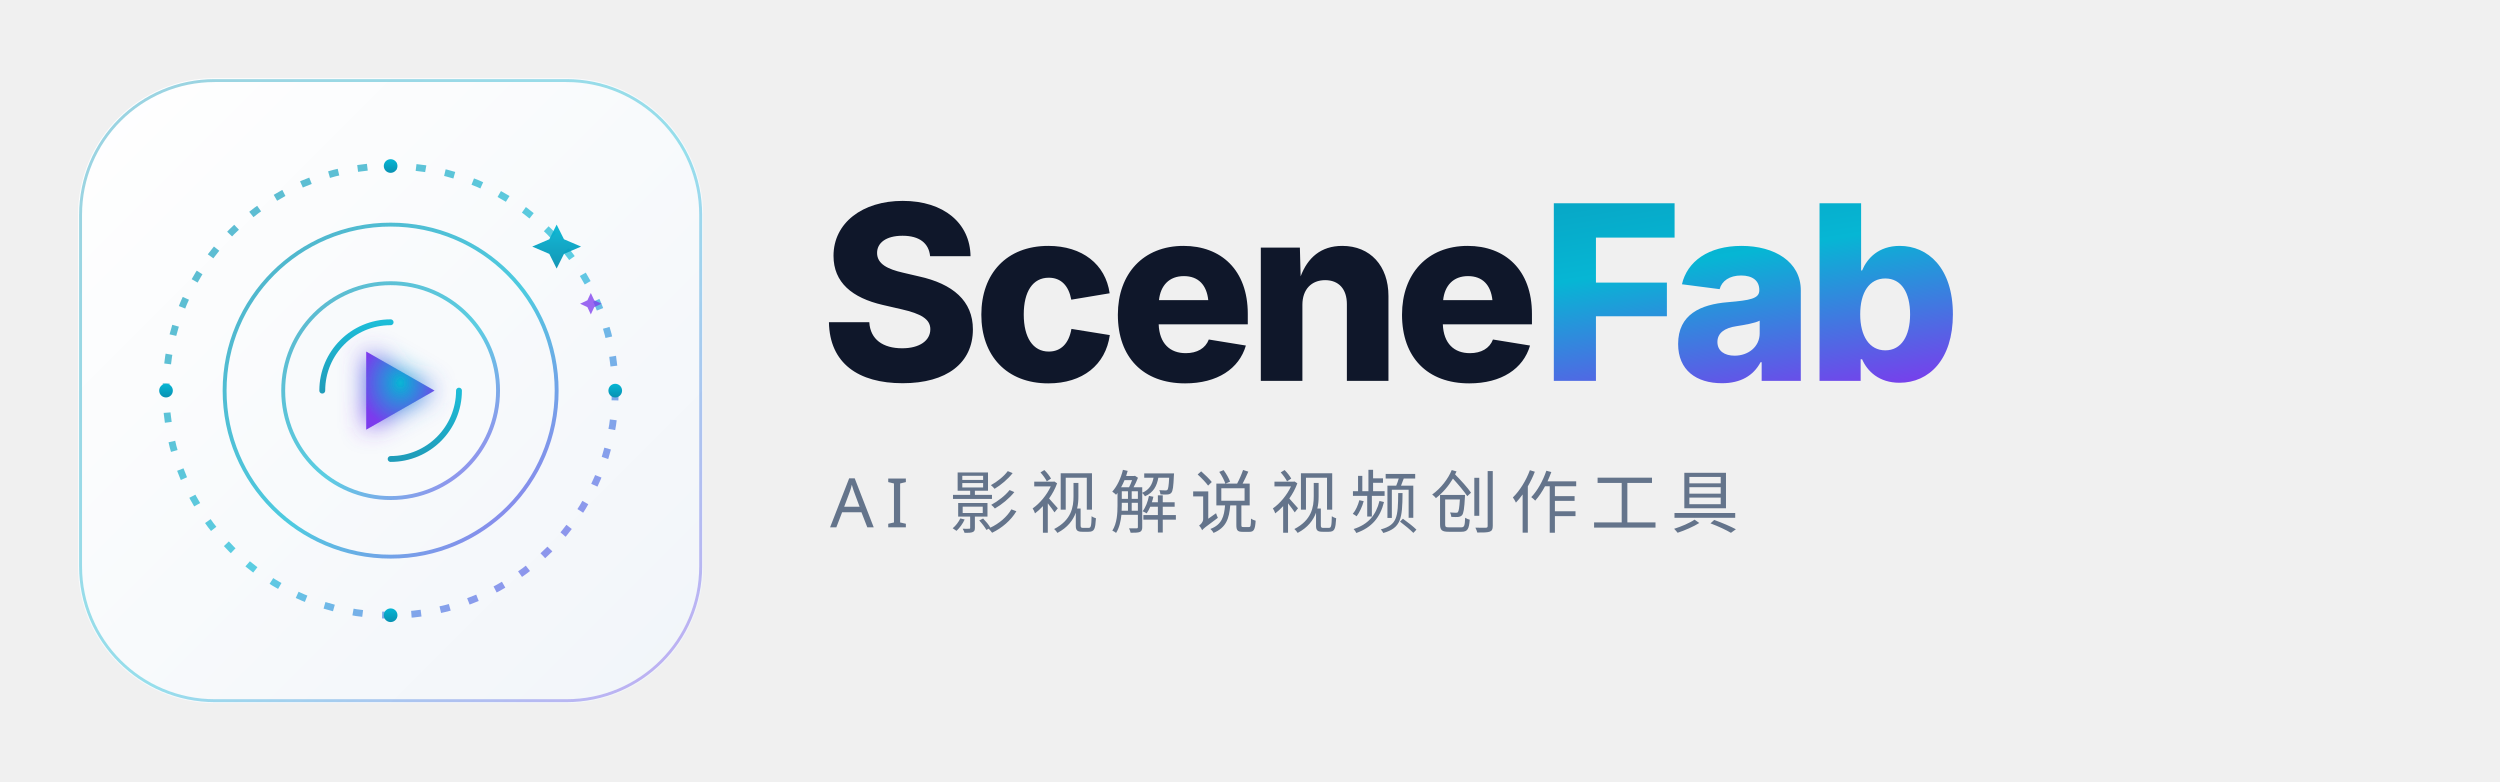
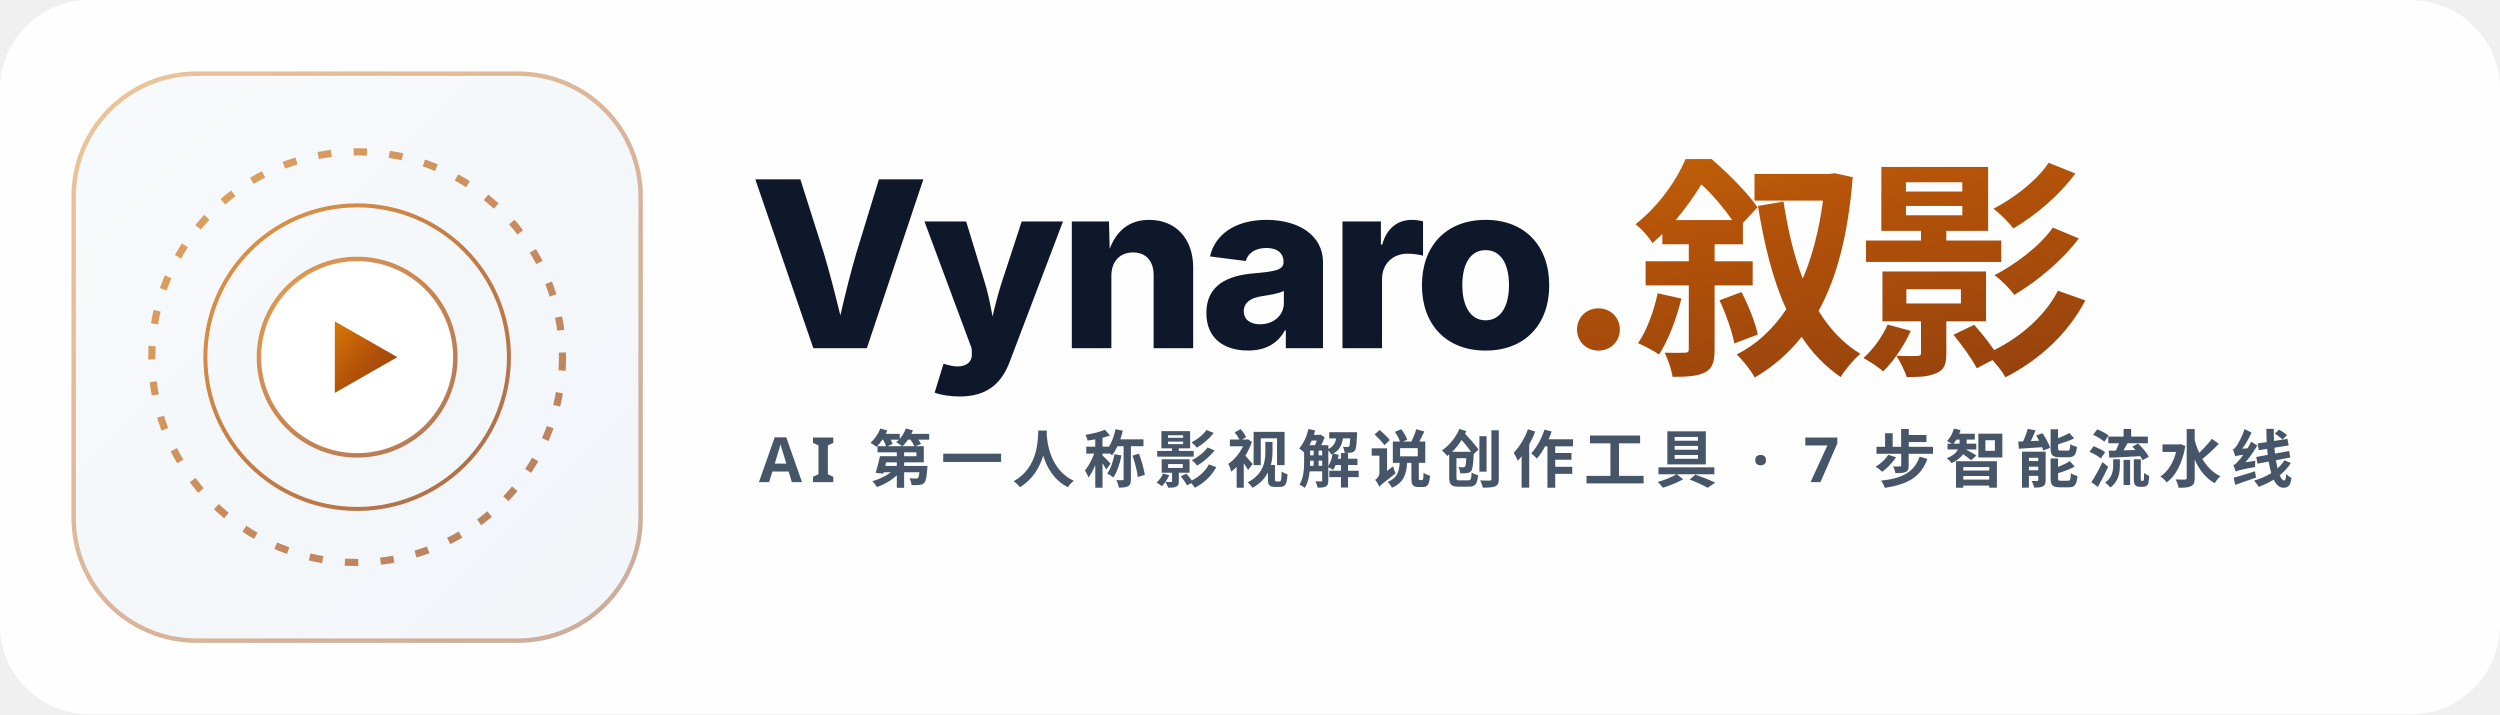
- <svg xmlns="http://www.w3.org/2000/svg" viewBox="0 0 512 160" role="img" aria-label="SceneFab — AI 影视解说视频创作工具 (light)">
+ <svg xmlns="http://www.w3.org/2000/svg" viewBox="0 0 560 160" role="img" aria-label="Vynaro — 叙影 AI 视频解说创作工具">
  <defs>
    <linearGradient id="bgHLight" x1="0%" y1="0%" x2="100%" y2="100%">
-       <stop offset="0%" stop-color="#ffffff" />
-       <stop offset="100%" stop-color="#f1f5f9" />
+       <stop offset="0%" stop-color="#F8FAFC" />
+       <stop offset="100%" stop-color="#F1F5F9" />
    </linearGradient>
-     <linearGradient id="brandHLight" x1="0%" y1="0%" x2="100%" y2="100%">
-       <stop offset="0%" stop-color="#0891b2" />
-       <stop offset="55%" stop-color="#06b6d4" />
-       <stop offset="100%" stop-color="#7c3aed" />
+     <linearGradient id="brandGoldLight" x1="0%" y1="0%" x2="100%" y2="100%">
+       <stop offset="0%" stop-color="#D97706" />
+       <stop offset="50%" stop-color="#B45309" />
+       <stop offset="100%" stop-color="#92400E" />
    </linearGradient>
-     <linearGradient id="hiHLight" x1="0%" y1="0%" x2="0%" y2="100%">
-       <stop offset="0%" stop-color="#06b6d4" />
-       <stop offset="100%" stop-color="#0891b2" />
-     </linearGradient>
-     <radialGradient id="coreHLight" cx="50%" cy="40%" r="60%">
-       <stop offset="0%" stop-color="#06b6d4" />
-       <stop offset="100%" stop-color="#7c3aed" />
-     </radialGradient>
-     <filter id="glowHLight" x="-50%" y="-50%" width="200%" height="200%">
-       <feGaussianBlur stdDeviation="2.5" result="blur" />
-       <feMerge>
-         <feMergeNode in="blur" />
-         <feMergeNode in="SourceGraphic" />
-       </feMerge>
-     </filter>
  </defs>
+   <rect width="100%" height="100%" rx="20" fill="#FFFFFF" opacity="0.9" />
  <g transform="translate(16 16)">
    <rect width="128" height="128" rx="28" fill="url(#bgHLight)" />
-     <rect x="0.5" y="0.5" width="127" height="127" rx="27.5" fill="none" stroke="url(#brandHLight)" stroke-width="0.6" opacity="0.4" />
-     <circle cx="64" cy="64" r="46" fill="none" stroke="url(#brandHLight)" stroke-width="1.4" stroke-dasharray="2 4" opacity="0.65" />
-     <circle cx="64" cy="64" r="34" fill="none" stroke="url(#brandHLight)" stroke-width="0.8" opacity="0.7" />
-     <g fill="url(#hiHLight)">
-       <circle cx="64" cy="18" r="1.4" />
-       <circle cx="110" cy="64" r="1.4" />
-       <circle cx="64" cy="110" r="1.4" />
-       <circle cx="18" cy="64" r="1.4" />
+     <rect x="0.5" y="0.5" width="127" height="127" rx="27.5" fill="none" stroke="url(#brandGoldLight)" stroke-width="1" opacity="0.4" />
+     <circle cx="64" cy="64" r="46" fill="none" stroke="url(#brandGoldLight)" stroke-width="1.6" stroke-dasharray="3 5" opacity="0.65" />
+     <circle cx="64" cy="64" r="34" fill="none" stroke="url(#brandGoldLight)" stroke-width="0.9" opacity="0.75" />
+     <g transform="translate(64 64)">
+       <circle r="22" fill="#FFFFFF" />
+       <circle r="22" fill="none" stroke="url(#brandGoldLight)" stroke-width="1" opacity="0.7" />
+       <path d="M -5 -8 L 9 0 L -5 8 Z" fill="url(#brandGoldLight)" />
    </g>
-     <g transform="translate(64 64)">
-       <circle r="22" fill="#f8fafc" />
-       <circle r="22" fill="none" stroke="url(#brandHLight)" stroke-width="0.8" opacity="0.65" />
-       <path d="M -14 0 A 14 14 0 0 1 0 -14" fill="none" stroke="url(#hiHLight)" stroke-width="1.2" stroke-linecap="round" opacity="0.9" />
-       <path d="M 14 0 A 14 14 0 0 1 0 14" fill="none" stroke="url(#hiHLight)" stroke-width="1.2" stroke-linecap="round" opacity="0.9" />
-       <path d="M -5 -8 L 9 0 L -5 8 Z" fill="url(#coreHLight)" filter="url(#glowHLight)" />
-     </g>
-     <path d="M 98 30 L 99.5 33 L 103 34.5 L 99.5 36 L 98 39 L 96.5 36 L 93 34.5 L 96.5 33 Z" fill="url(#hiHLight)" opacity="0.95" />
-     <path d="M 105 44 L 105.7 45.5 L 107.2 46.2 L 105.7 46.9 L 105 48.4 L 104.3 46.9 L 102.8 46.2 L 104.3 45.5 Z" fill="#7c3aed" opacity="0.75" />
  </g>
  <g transform="translate(168 0)">
-     <text x="0" y="78" font-family="Inter, 'SF Pro Display', 'Helvetica Neue', system-ui, -apple-system, 'PingFang SC', sans-serif" font-size="50" font-weight="800" fill="#0f172a" letter-spacing="-1.8">Scene<tspan fill="url(#brandHLight)">Fab</tspan>
+     <text x="0" y="78" font-family="Inter, 'SF Pro Display', system-ui, sans-serif" font-size="52" font-weight="800" fill="#0F172A" letter-spacing="-1.5">Vynaro<tspan fill="url(#brandGoldLight)"> .叙影</tspan>
    </text>
-     <text x="2" y="108" font-family="'PingFang SC', 'Microsoft YaHei', 'Hiragino Sans GB', system-ui, sans-serif" font-size="14" font-weight="500" fill="#64748b" letter-spacing="2.4">AI 影视解说视频创作工具</text>
+     <text x="2" y="108" font-family="'PingFang SC', 'Microsoft YaHei', system-ui, sans-serif" font-size="14" font-weight="600" fill="#475569" letter-spacing="2.0">AI 第一人称影视解说创作工具 · 7 步智能流水线</text>
  </g>
</svg>
